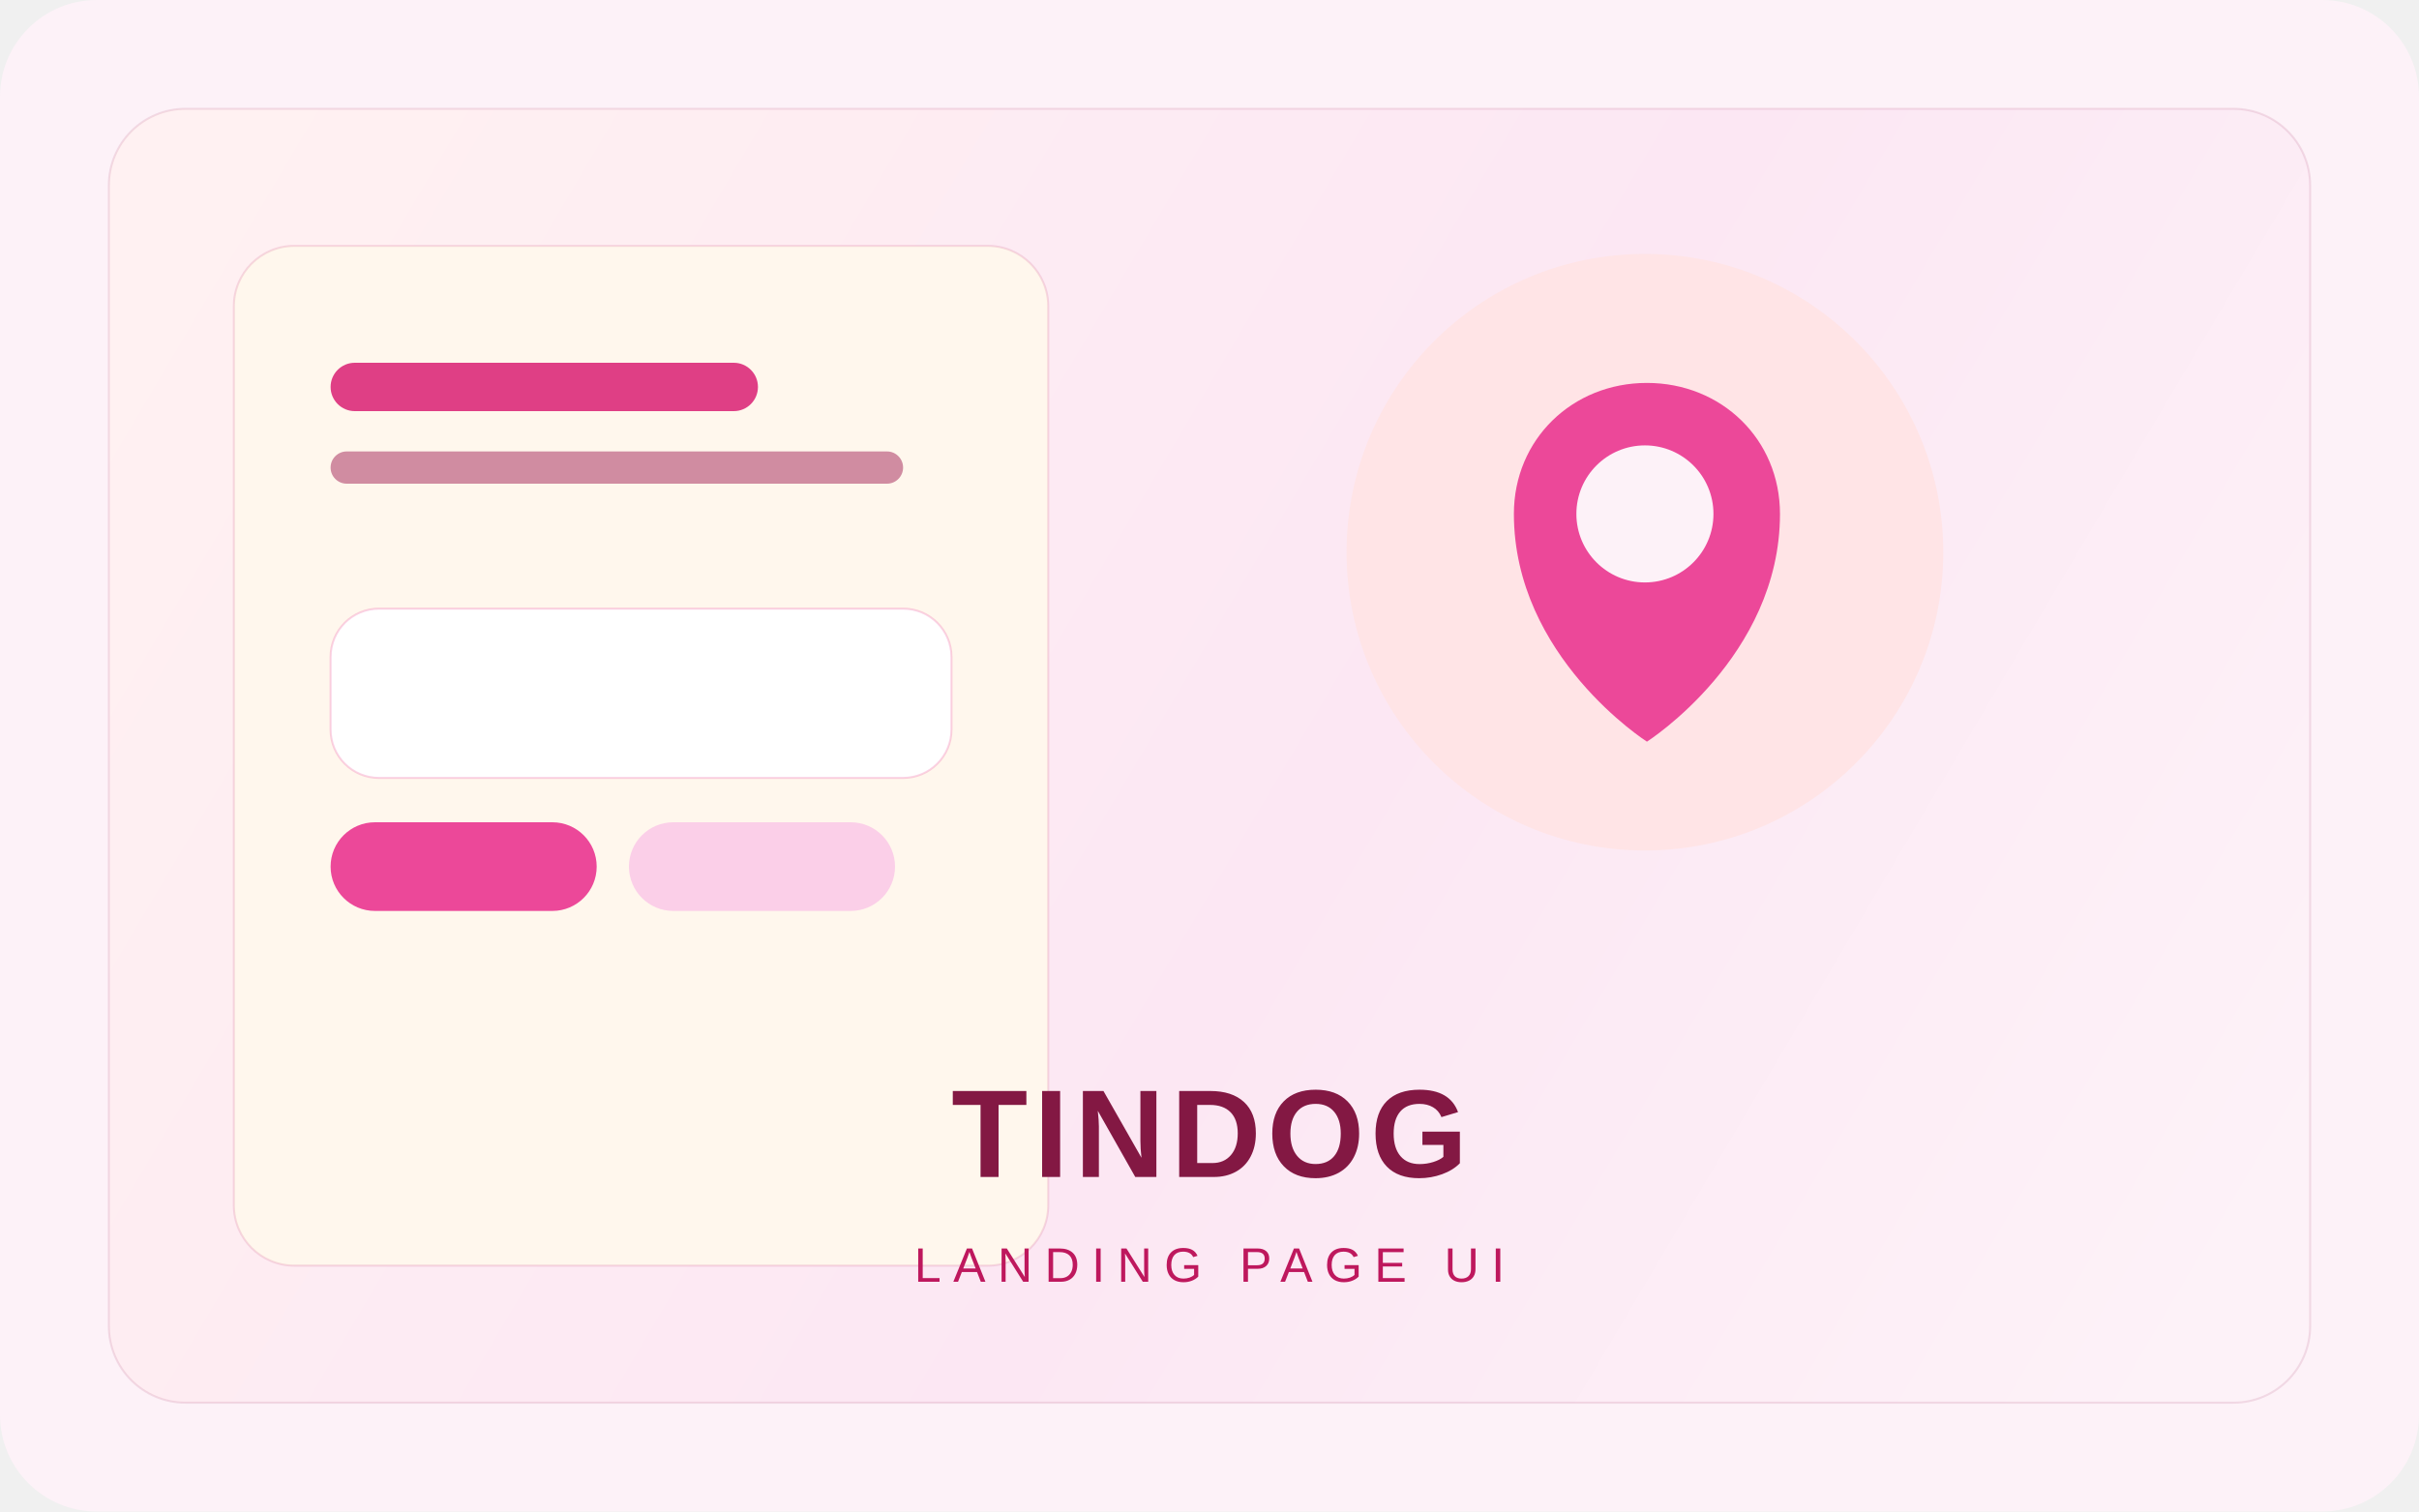
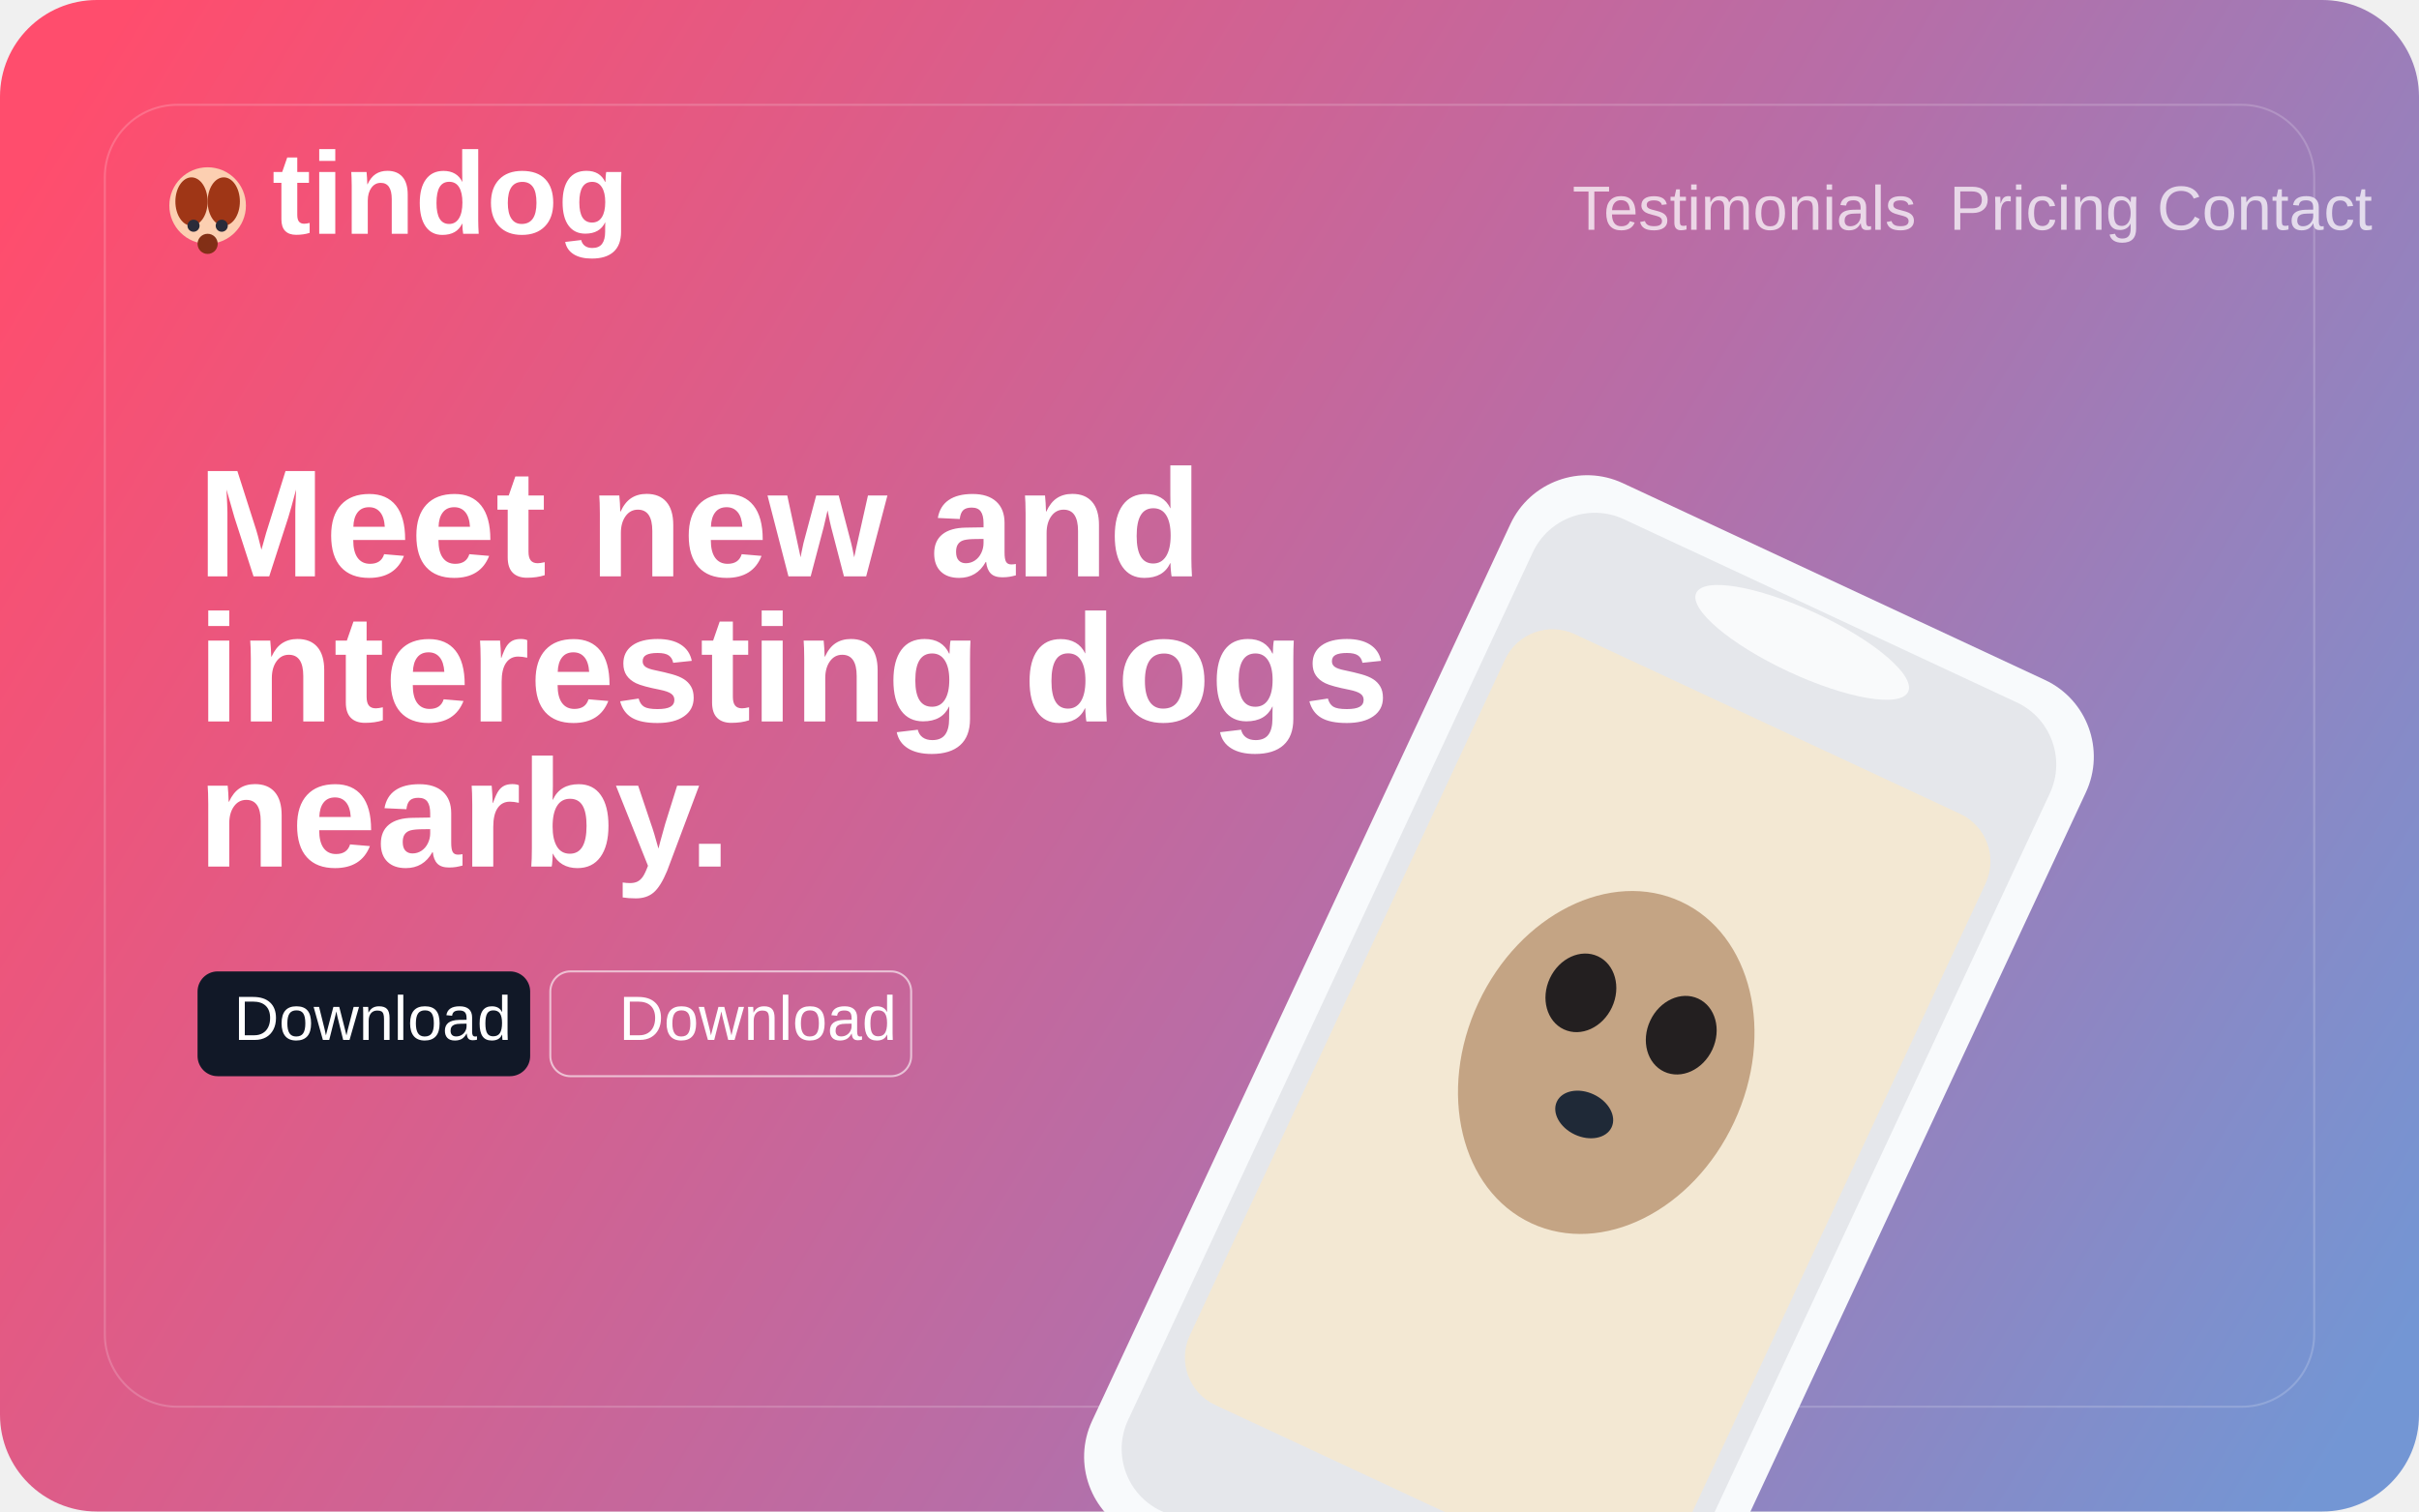
<svg xmlns="http://www.w3.org/2000/svg" width="1200" height="750" viewBox="0 0 1200 750" fill="none">
-   <rect width="1200" height="750" rx="48" fill="#FDF2F8" />
-   <rect x="54" y="54" width="1092" height="642" rx="38" fill="url(#bg)" stroke="rgba(157,23,77,0.12)" />
-   <rect x="116" y="122" width="404" height="506" rx="30" fill="#FFF7ED" stroke="rgba(190,24,93,0.14)" />
-   <circle cx="816" cy="274" r="148" fill="#FFE4E6" />
-   <path d="M751 255C751 218 780 190 817 190C854 190 883 218 883 255C883 326 817 368 817 368C817 368 751 326 751 255Z" fill="#EC4899" />
-   <circle cx="816" cy="255" r="34" fill="#FDF2F8" />
-   <rect x="164" y="180" width="212" height="24" rx="12" fill="#DB2777" fill-opacity="0.88" />
-   <rect x="164" y="224" width="284" height="16" rx="8" fill="#9D174D" fill-opacity="0.48" />
-   <rect x="164" y="302" width="308" height="84" rx="24" fill="#FFFFFF" stroke="rgba(236,72,153,0.24)" />
-   <rect x="164" y="408" width="132" height="44" rx="22" fill="#EC4899" />
-   <rect x="312" y="408" width="132" height="44" rx="22" fill="#FBCFE8" />
-   <text x="600" y="584" text-anchor="middle" fill="#831843" font-family="'Space Grotesk', Arial, sans-serif" font-size="62" font-weight="700" letter-spacing="3">TINDOG</text>
-   <text x="600" y="636" text-anchor="middle" fill="#BE185D" font-family="'Space Grotesk', Arial, sans-serif" font-size="24" font-weight="500" letter-spacing="6">LANDING PAGE UI</text>
+   <rect width="1200" height="750" rx="48" fill="url(#heroBg)" />
+   <rect x="52" y="52" width="1096" height="646" rx="36" stroke="rgba(255,255,255,0.18)" />
+   <g opacity="0.95">
+     <circle cx="103" cy="102" r="19" fill="#FCD5B5" />
+     <ellipse cx="95" cy="100" rx="8" ry="12" fill="#9A3412" />
+     <ellipse cx="111" cy="100" rx="8" ry="12" fill="#9A3412" />
+     <circle cx="96" cy="112" r="3" fill="#1F2937" />
+     <circle cx="110" cy="112" r="3" fill="#1F2937" />
+     <circle cx="103" cy="121" r="5" fill="#7C2D12" />
+   </g>
+   <text x="135" y="116" fill="#FFFFFF" font-family="'Space Grotesk', Arial, sans-serif" font-size="58" font-weight="700">tindog</text>
+   <text x="780" y="114" fill="rgba(255,255,255,0.72)" font-family="'Space Grotesk', Arial, sans-serif" font-size="31" font-weight="500">Testimonials</text>
+   <text x="967" y="114" fill="rgba(255,255,255,0.72)" font-family="'Space Grotesk', Arial, sans-serif" font-size="31" font-weight="500">Pricing</text>
+   <text x="1070" y="114" fill="rgba(255,255,255,0.72)" font-family="'Space Grotesk', Arial, sans-serif" font-size="31" font-weight="500">Contact</text>
+   <text x="98" y="286" fill="#FFFFFF" font-family="'Space Grotesk', Arial, sans-serif" font-size="76" font-weight="700">Meet new and</text>
+   <text x="98" y="358" fill="#FFFFFF" font-family="'Space Grotesk', Arial, sans-serif" font-size="76" font-weight="700">interesting dogs</text>
+   <text x="98" y="430" fill="#FFFFFF" font-family="'Space Grotesk', Arial, sans-serif" font-size="76" font-weight="700">nearby.</text>
+   <rect x="98" y="482" width="165" height="52" rx="10" fill="#111827" />
+   <text x="116" y="516" fill="#FFFFFF" font-family="'Space Grotesk', Arial, sans-serif" font-size="31" font-weight="500">Download</text>
+   <rect x="273" y="482" width="179" height="52" rx="10" stroke="rgba(255,255,255,0.6)" />
+   <text x="307" y="516" fill="#FFFFFF" font-family="'Space Grotesk', Arial, sans-serif" font-size="31" font-weight="500">Download</text>
+   <g transform="translate(767 222) rotate(25)">
+     <rect x="0" y="0" width="315" height="575" rx="42" fill="#F8FAFC" />
+     <rect x="16" y="16" width="283" height="543" rx="34" fill="#E5E7EB" />
+     <rect x="26" y="78" width="263" height="422" rx="26" fill="#F3E8D3" />
+     <ellipse cx="156" cy="264" rx="70" ry="88" fill="#C4A484" />
+     <ellipse cx="130" cy="238" rx="17" ry="20" fill="#231F20" />
+     <ellipse cx="184" cy="236" rx="17" ry="20" fill="#231F20" />
+     <ellipse cx="157" cy="292" rx="15" ry="11" fill="#1F2937" />
+     <ellipse cx="156" cy="34" rx="58" ry="16" fill="#F9FAFB" />
+     <circle cx="156" cy="535" r="18" fill="#D1D5DB" />
+   </g>
  <defs>
-     <linearGradient id="bg" x1="102" y1="86" x2="1090" y2="670" gradientUnits="userSpaceOnUse">
-       <stop stop-color="#FFF1F2" />
-       <stop offset="0.56" stop-color="#FCE7F3" />
-       <stop offset="1" stop-color="#FDF2F8" />
+     <linearGradient id="heroBg" x1="38" y1="42" x2="1158" y2="724" gradientUnits="userSpaceOnUse">
+       <stop stop-color="#FF4D6D" />
+       <stop offset="0.58" stop-color="#B66EA8" />
+       <stop offset="1" stop-color="#7396D4" />
    </linearGradient>
  </defs>
</svg>
